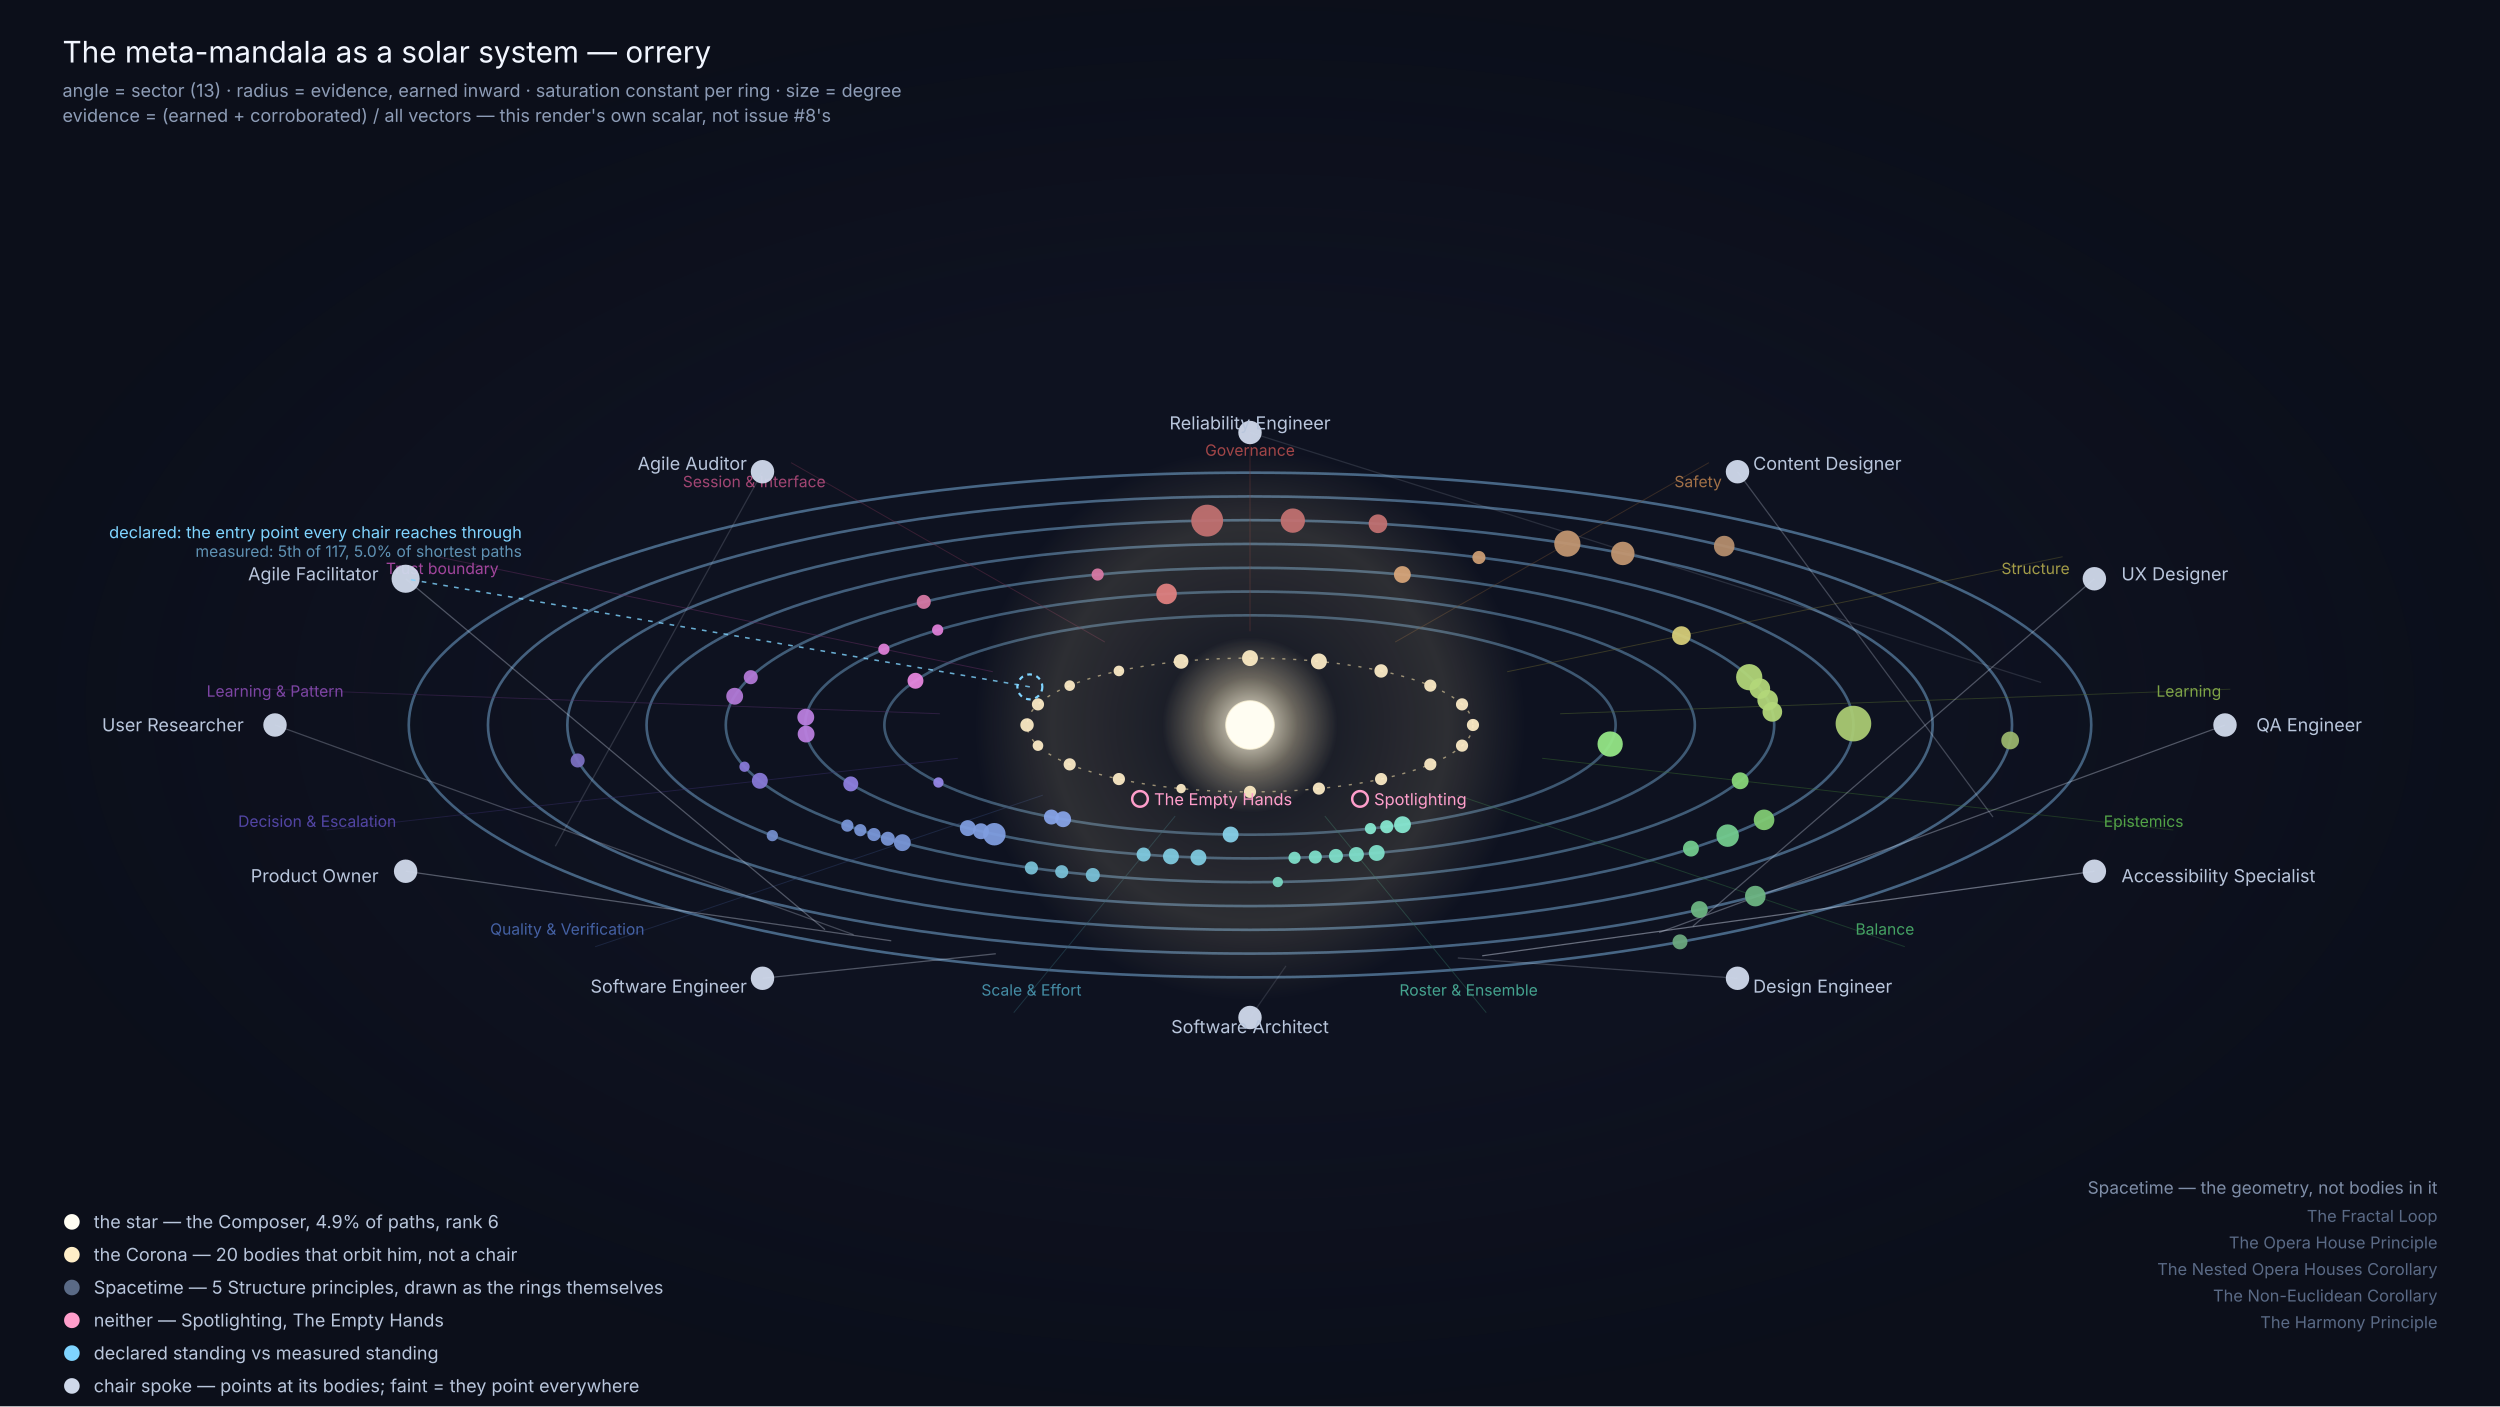
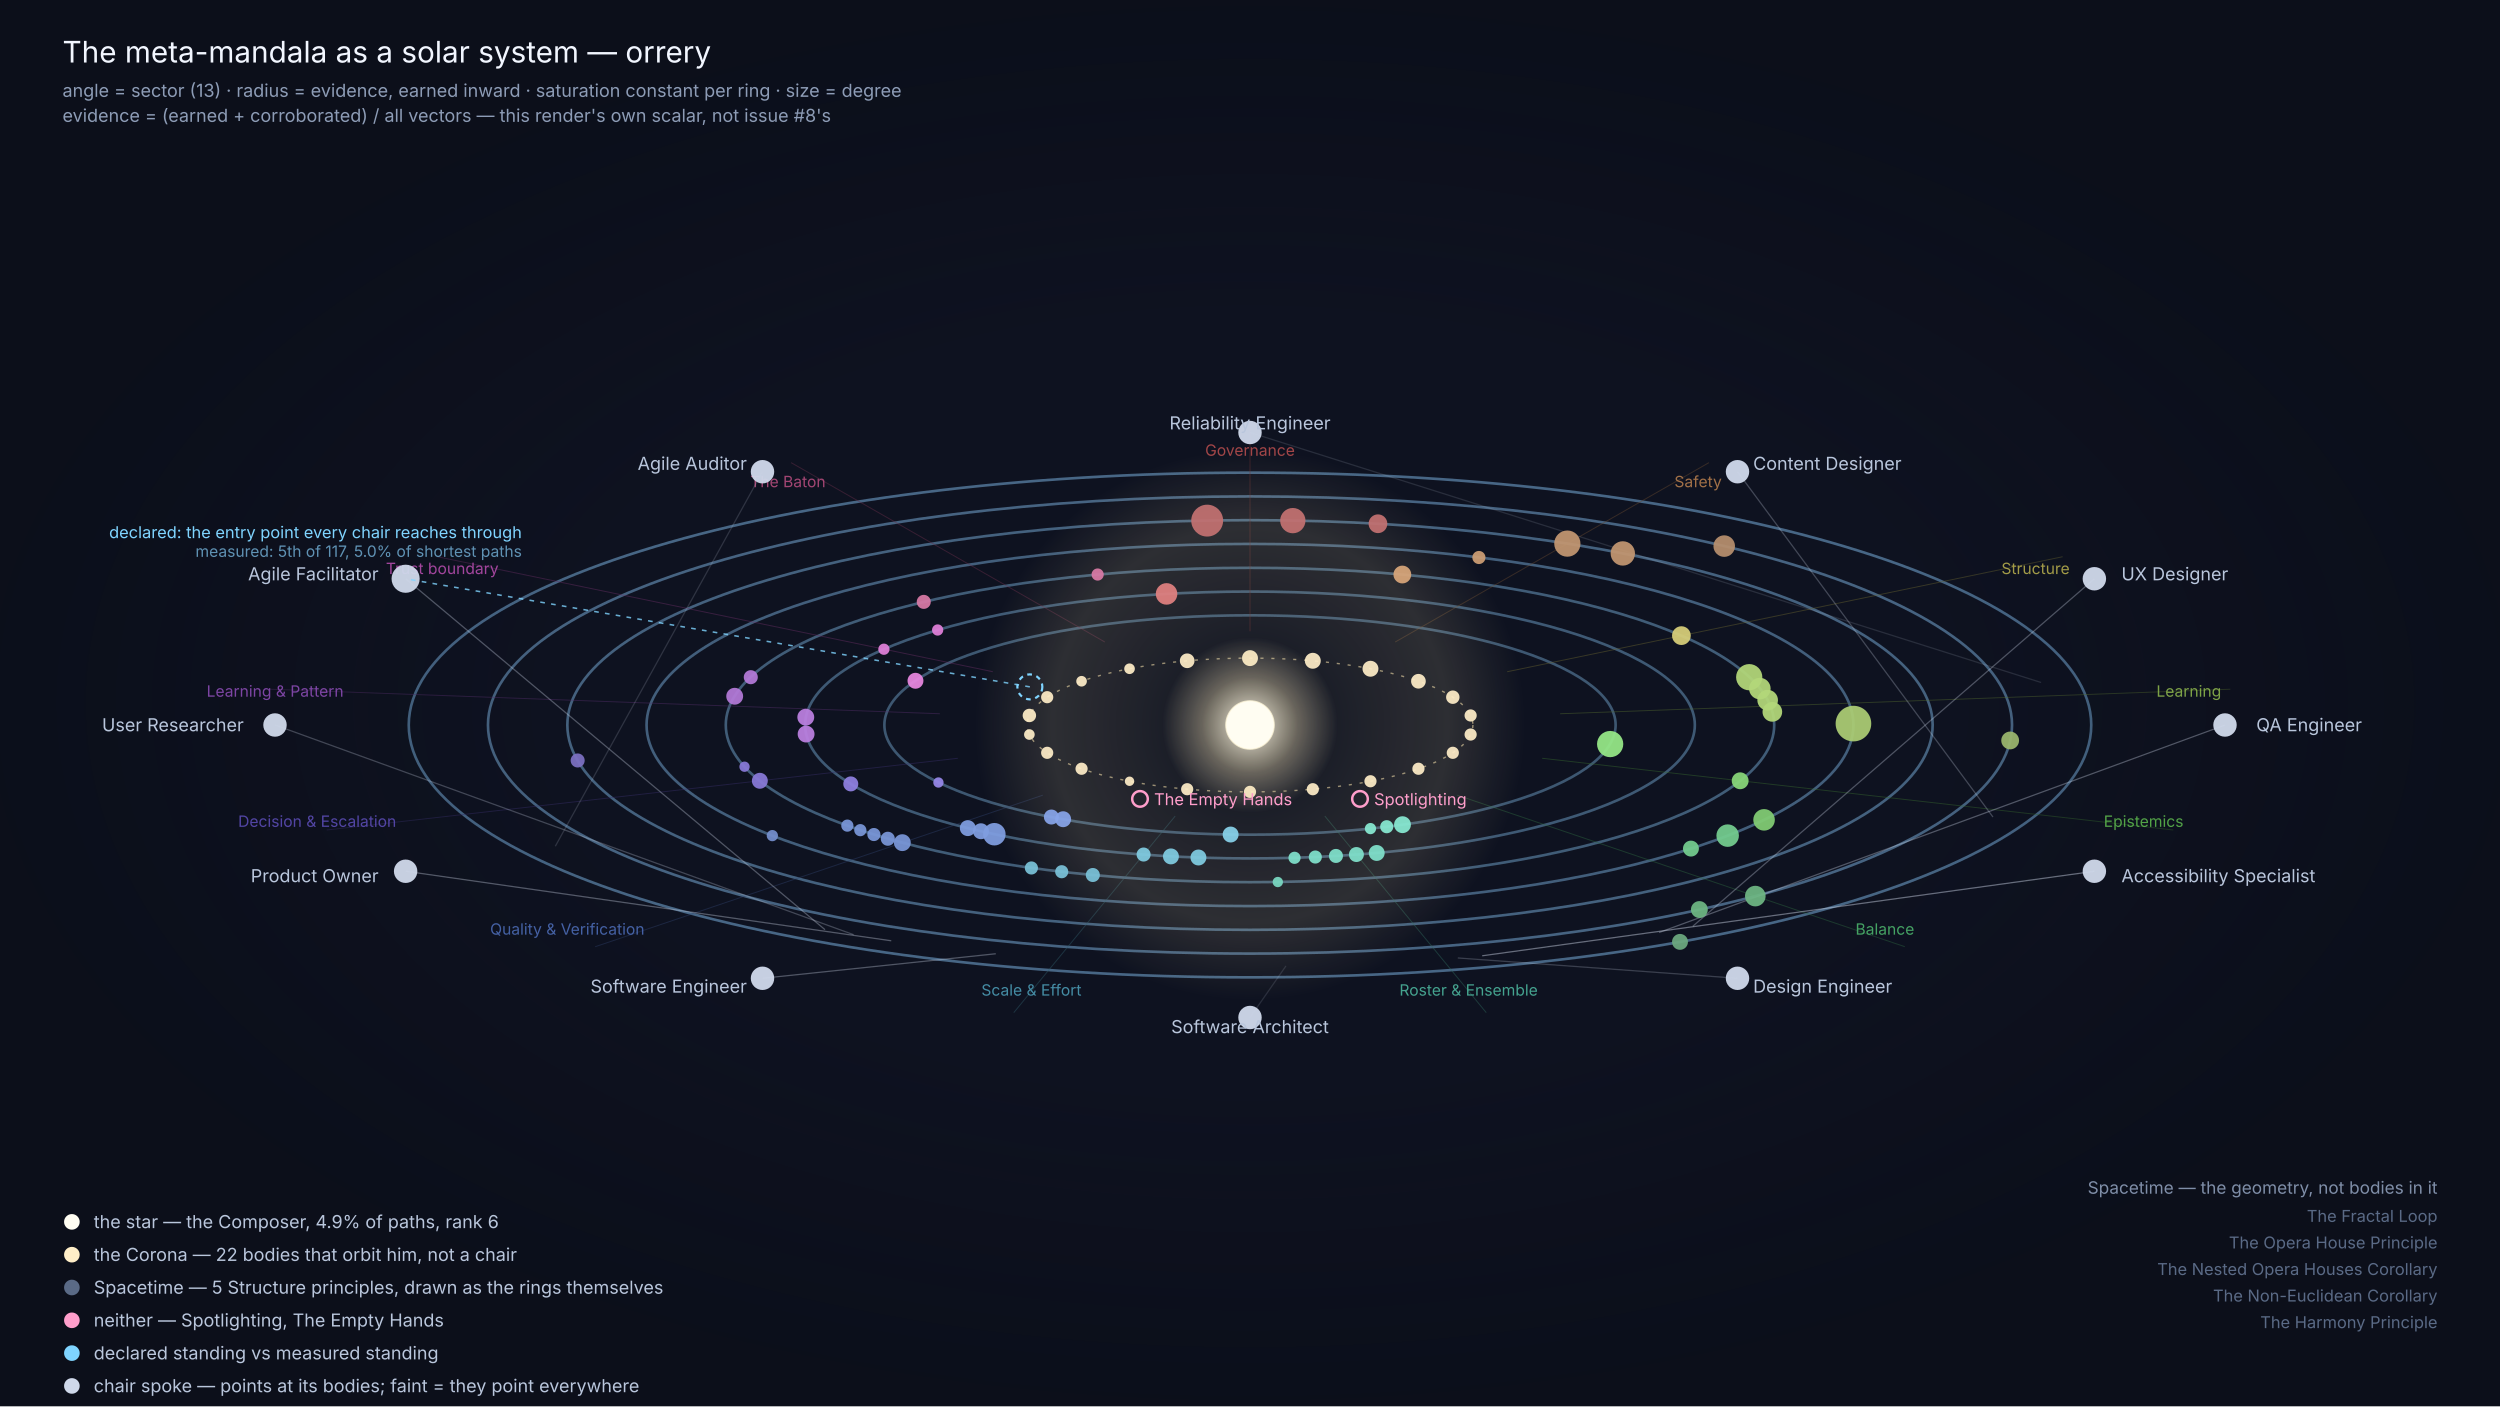
<svg xmlns="http://www.w3.org/2000/svg" width="1600" height="900" viewBox="0 0 1600 900" font-family="Inter, Helvetica, Arial, sans-serif">
  <defs>
    <radialGradient id="starGlow">
      <stop offset="0" stop-color="#fffdf4" stop-opacity=".95" />
      <stop offset=".55" stop-color="#ffeec0" stop-opacity=".35" />
      <stop offset="1" stop-color="#ffeec0" stop-opacity="0" />
    </radialGradient>
    <radialGradient id="coronaBand">
      <stop offset="0" stop-color="#ffe9b0" stop-opacity="0" />
      <stop offset=".72" stop-color="#ffe9b0" stop-opacity=".13" />
      <stop offset="1" stop-color="#ffe9b0" stop-opacity="0" />
    </radialGradient>
    <radialGradient id="vignette">
      <stop offset=".55" stop-color="#05070e" stop-opacity="0" />
      <stop offset="1" stop-color="#05070e" stop-opacity="0.3" />
    </radialGradient>
  </defs>
  <rect width="1600" height="900" fill="#0e1220" />
  <g id="spacetime">
    <ellipse cx="800" cy="464" rx="234.0" ry="70.2" fill="none" stroke="hsl(210 30% 34%)" stroke-width="1.7" />
    <ellipse cx="800" cy="464" rx="284.7" ry="85.4" fill="none" stroke="hsl(210 30% 35%)" stroke-width="1.7" />
    <ellipse cx="800" cy="464" rx="335.5" ry="100.6" fill="none" stroke="hsl(210 30% 36%)" stroke-width="1.7" />
    <ellipse cx="800" cy="464" rx="386.2" ry="115.9" fill="none" stroke="hsl(210 30% 37%)" stroke-width="1.7" />
    <ellipse cx="800" cy="464" rx="436.9" ry="131.1" fill="none" stroke="hsl(210 30% 38%)" stroke-width="1.7" />
    <ellipse cx="800" cy="464" rx="487.7" ry="146.3" fill="none" stroke="hsl(210 30% 39%)" stroke-width="1.7" />
    <ellipse cx="800" cy="464" rx="538.4" ry="161.5" fill="none" stroke="hsl(210 30% 40%)" stroke-width="1.7" />
    <line x1="800.0" y1="404.0" x2="800.0" y2="274.4" stroke="hsl(0 40% 30%)" stroke-width=".6" opacity=".45" />
    <line x1="892.9" y1="410.9" x2="1093.7" y2="296.1" stroke="hsl(28 40% 30%)" stroke-width=".6" opacity=".45" />
    <line x1="964.6" y1="429.9" x2="1320.1" y2="356.3" stroke="hsl(55 40% 30%)" stroke-width=".6" opacity=".45" />
    <line x1="998.5" y1="456.8" x2="1427.4" y2="441.1" stroke="hsl(83 40% 30%)" stroke-width=".6" opacity=".45" />
    <line x1="987.0" y1="485.3" x2="1390.9" y2="531.2" stroke="hsl(111 40% 30%)" stroke-width=".6" opacity=".45" />
    <line x1="932.6" y1="508.9" x2="1219.1" y2="605.9" stroke="hsl(138 40% 30%)" stroke-width=".6" opacity=".45" />
    <line x1="847.9" y1="522.3" x2="951.2" y2="648.1" stroke="hsl(166 40% 30%)" stroke-width=".6" opacity=".45" />
    <line x1="752.1" y1="522.3" x2="648.8" y2="648.1" stroke="hsl(194 40% 30%)" stroke-width=".6" opacity=".45" />
    <line x1="667.4" y1="508.9" x2="380.9" y2="605.9" stroke="hsl(222 40% 30%)" stroke-width=".6" opacity=".45" />
    <line x1="613.0" y1="485.3" x2="209.1" y2="531.2" stroke="hsl(249 40% 30%)" stroke-width=".6" opacity=".45" />
    <line x1="601.5" y1="456.8" x2="172.6" y2="441.1" stroke="hsl(277 40% 30%)" stroke-width=".6" opacity=".45" />
    <line x1="635.4" y1="429.9" x2="279.9" y2="356.3" stroke="hsl(305 40% 30%)" stroke-width=".6" opacity=".45" />
    <line x1="707.1" y1="410.9" x2="506.3" y2="296.1" stroke="hsl(332 40% 30%)" stroke-width=".6" opacity=".45" />
  </g>
  <rect width="1600" height="900" fill="url(#vignette)" />
  <g id="sectors">
    <text x="800.0" y="291.7" fill="hsl(0 45% 52%)" font-size="10" text-anchor="middle" opacity=".85">Governance</text>
    <text x="1071.6" y="311.8" fill="hsl(28 45% 52%)" font-size="10" text-anchor="start" opacity=".85">Safety</text>
    <text x="1280.9" y="367.4" fill="hsl(55 45% 52%)" font-size="10" text-anchor="start" opacity=".85">Structure</text>
    <text x="1380.1" y="445.9" fill="hsl(83 45% 52%)" font-size="10" text-anchor="start" opacity=".85">Learning</text>
    <text x="1346.4" y="529.2" fill="hsl(111 45% 52%)" font-size="10" text-anchor="start" opacity=".85">Epistemics</text>
    <text x="1187.5" y="598.2" fill="hsl(138 45% 52%)" font-size="10" text-anchor="start" opacity=".85">Balance</text>
    <text x="939.9" y="637.2" fill="hsl(166 45% 52%)" font-size="10" text-anchor="middle" opacity=".85">Roster &amp; Ensemble</text>
    <text x="660.1" y="637.2" fill="hsl(194 45% 52%)" font-size="10" text-anchor="middle" opacity=".85">Scale &amp; Effort</text>
    <text x="412.5" y="598.2" fill="hsl(222 45% 52%)" font-size="10" text-anchor="end" opacity=".85">Quality &amp; Verification</text>
    <text x="253.6" y="529.2" fill="hsl(249 45% 52%)" font-size="10" text-anchor="end" opacity=".85">Decision &amp; Escalation</text>
    <text x="219.9" y="445.9" fill="hsl(277 45% 52%)" font-size="10" text-anchor="end" opacity=".85">Learning &amp; Pattern</text>
    <text x="319.1" y="367.4" fill="hsl(305 45% 52%)" font-size="10" text-anchor="end" opacity=".85">Trust boundary</text>
-     <text x="528.4" y="311.8" fill="hsl(332 45% 52%)" font-size="10" text-anchor="end" opacity=".85">Session &amp; Interface</text>
+     <text x="528.4" y="311.8" fill="hsl(332 45% 52%)" font-size="10" text-anchor="end" opacity=".85">The Baton</text>
  </g>
  <circle cx="800" cy="464" r="176.683" fill="url(#coronaBand)" />
  <ellipse cx="800" cy="464" rx="142.683" ry="42.8" fill="none" stroke="#ffe9b0" stroke-width=".9" stroke-dasharray="2 5" opacity=".55" />
  <circle cx="800.0" cy="421.2" r="5.1" fill="#ffeec8" opacity=".92" />
-   <circle cx="844.1" cy="423.3" r="5.1" fill="#ffeec8" opacity=".92" />
-   <circle cx="883.9" cy="429.4" r="4.3" fill="#ffeec8" opacity=".92" />
-   <circle cx="915.4" cy="438.8" r="3.9" fill="#ffeec8" opacity=".92" />
-   <circle cx="935.7" cy="450.8" r="3.9" fill="#ffeec8" opacity=".92" />
-   <circle cx="942.7" cy="464.0" r="3.9" fill="#ffeec8" opacity=".92" />
-   <circle cx="935.7" cy="477.2" r="3.9" fill="#ffeec8" opacity=".92" />
-   <circle cx="915.4" cy="489.2" r="3.9" fill="#ffeec8" opacity=".92" />
-   <circle cx="883.9" cy="498.6" r="3.9" fill="#ffeec8" opacity=".92" />
-   <circle cx="844.1" cy="504.7" r="3.9" fill="#ffeec8" opacity=".92" />
+   <circle cx="840.2" cy="422.9" r="5.1" fill="#ffeec8" opacity=".92" />
+   <circle cx="877.1" cy="428.0" r="5.1" fill="#ffeec8" opacity=".92" />
+   <circle cx="907.8" cy="436.0" r="4.7" fill="#ffeec8" opacity=".92" />
+   <circle cx="929.8" cy="446.2" r="4.3" fill="#ffeec8" opacity=".92" />
+   <circle cx="941.2" cy="457.9" r="3.9" fill="#ffeec8" opacity=".92" />
+   <circle cx="941.2" cy="470.1" r="3.9" fill="#ffeec8" opacity=".92" />
+   <circle cx="929.8" cy="481.8" r="3.9" fill="#ffeec8" opacity=".92" />
+   <circle cx="907.8" cy="492.0" r="3.9" fill="#ffeec8" opacity=".92" />
+   <circle cx="877.1" cy="500.0" r="3.9" fill="#ffeec8" opacity=".92" />
+   <circle cx="840.2" cy="505.1" r="3.9" fill="#ffeec8" opacity=".92" />
  <circle cx="800.0" cy="506.8" r="3.9" fill="#ffeec8" opacity=".92" />
-   <circle cx="755.9" cy="504.7" r="3.0" fill="#ffeec8" opacity=".92" />
-   <circle cx="716.1" cy="498.6" r="3.9" fill="#ffeec8" opacity=".92" />
-   <circle cx="684.6" cy="489.2" r="3.9" fill="#ffeec8" opacity=".92" />
-   <circle cx="664.3" cy="477.2" r="3.4" fill="#ffeec8" opacity=".92" />
-   <circle cx="657.3" cy="464.0" r="4.3" fill="#ffeec8" opacity=".92" />
-   <circle cx="664.3" cy="450.8" r="3.9" fill="#ffeec8" opacity=".92" />
-   <circle cx="684.6" cy="438.8" r="3.4" fill="#ffeec8" opacity=".92" />
-   <circle cx="716.1" cy="429.4" r="3.4" fill="#ffeec8" opacity=".92" />
-   <circle cx="755.9" cy="423.3" r="4.7" fill="#ffeec8" opacity=".92" />
+   <circle cx="759.8" cy="505.1" r="3.9" fill="#ffeec8" opacity=".92" />
+   <circle cx="722.9" cy="500.0" r="3.0" fill="#ffeec8" opacity=".92" />
+   <circle cx="692.2" cy="492.0" r="3.9" fill="#ffeec8" opacity=".92" />
+   <circle cx="670.2" cy="481.8" r="3.9" fill="#ffeec8" opacity=".92" />
+   <circle cx="658.8" cy="470.1" r="3.4" fill="#ffeec8" opacity=".92" />
+   <circle cx="658.8" cy="457.9" r="4.3" fill="#ffeec8" opacity=".92" />
+   <circle cx="670.2" cy="446.2" r="3.9" fill="#ffeec8" opacity=".92" />
+   <circle cx="692.2" cy="436.0" r="3.4" fill="#ffeec8" opacity=".92" />
+   <circle cx="722.9" cy="428.0" r="3.4" fill="#ffeec8" opacity=".92" />
+   <circle cx="759.8" cy="422.9" r="4.7" fill="#ffeec8" opacity=".92" />
  <circle cx="800" cy="464" r="56" fill="url(#starGlow)" />
  <circle cx="800" cy="464" r="15.5" fill="#fffdf2" />
  <circle cx="800" cy="464" r="15.5" fill="none" stroke="#fff6d8" stroke-width=".8" opacity=".7" />
  <circle cx="259.6" cy="370.4" r="9" fill="#cfd8ea" opacity=".95" />
  <text x="242.3" y="371.4" fill="#b9c6dc" font-size="11.5" text-anchor="end">Agile Facilitator</text>
  <line x1="259.6" y1="370.4" x2="528.0" y2="595.0" stroke="#cfd8ea" stroke-width=".8" opacity="0.34" />
  <circle cx="488.0" cy="301.9" r="7.5" fill="#cfd8ea" opacity=".95" />
  <text x="478.0" y="300.7" fill="#b9c6dc" font-size="11.5" text-anchor="end">Agile Auditor</text>
  <line x1="488.0" y1="301.9" x2="355.4" y2="541.6" stroke="#cfd8ea" stroke-width=".8" opacity="0.17" />
  <circle cx="1424.0" cy="464.0" r="7.5" fill="#cfd8ea" opacity=".95" />
  <text x="1444.0" y="468.0" fill="#b9c6dc" font-size="11.5" text-anchor="start">QA Engineer</text>
  <line x1="1424.0" y1="464.0" x2="1061.8" y2="596.8" stroke="#cfd8ea" stroke-width=".8" opacity="0.35" />
  <circle cx="1340.4" cy="557.6" r="7.5" fill="#cfd8ea" opacity=".95" />
  <text x="1357.7" y="564.6" fill="#b9c6dc" font-size="11.5" text-anchor="start">Accessibility Specialist</text>
  <line x1="1340.4" y1="557.6" x2="948.6" y2="611.7" stroke="#cfd8ea" stroke-width=".8" opacity="0.46" />
  <circle cx="1340.4" cy="370.4" r="7.5" fill="#cfd8ea" opacity=".95" />
  <text x="1357.7" y="371.4" fill="#b9c6dc" font-size="11.5" text-anchor="start">UX Designer</text>
  <line x1="1340.4" y1="370.4" x2="1083.4" y2="592.8" stroke="#cfd8ea" stroke-width=".8" opacity="0.33" />
  <circle cx="1112.0" cy="301.9" r="7.5" fill="#cfd8ea" opacity=".95" />
  <text x="1122.0" y="300.7" fill="#b9c6dc" font-size="11.5" text-anchor="start">Content Designer</text>
  <line x1="1112.0" y1="301.9" x2="1275.5" y2="522.9" stroke="#cfd8ea" stroke-width=".8" opacity="0.27" />
  <circle cx="1112.0" cy="626.1" r="7.5" fill="#cfd8ea" opacity=".95" />
  <text x="1122.0" y="635.3" fill="#b9c6dc" font-size="11.5" text-anchor="start">Design Engineer</text>
  <line x1="1112.0" y1="626.1" x2="933.0" y2="613.1" stroke="#cfd8ea" stroke-width=".8" opacity="0.23" />
  <circle cx="259.6" cy="557.6" r="7.5" fill="#cfd8ea" opacity=".95" />
  <text x="242.3" y="564.6" fill="#b9c6dc" font-size="11.5" text-anchor="end">Product Owner</text>
  <line x1="259.6" y1="557.6" x2="570.4" y2="602.1" stroke="#cfd8ea" stroke-width=".8" opacity="0.36" />
  <circle cx="176.0" cy="464.0" r="7.5" fill="#cfd8ea" opacity=".95" />
  <text x="156.0" y="468.0" fill="#b9c6dc" font-size="11.5" text-anchor="end">User Researcher</text>
  <line x1="176.0" y1="464.0" x2="546.3" y2="598.2" stroke="#cfd8ea" stroke-width=".8" opacity="0.27" />
  <circle cx="488.0" cy="626.1" r="7.5" fill="#cfd8ea" opacity=".95" />
  <text x="478.0" y="635.3" fill="#b9c6dc" font-size="11.5" text-anchor="end">Software Engineer</text>
  <line x1="488.0" y1="626.1" x2="637.3" y2="610.4" stroke="#cfd8ea" stroke-width=".8" opacity="0.34" />
  <circle cx="800.0" cy="651.2" r="7.5" fill="#cfd8ea" opacity=".95" />
  <text x="800.0" y="661.2" fill="#b9c6dc" font-size="11.5" text-anchor="middle">Software Architect</text>
  <line x1="800.0" y1="651.2" x2="823.0" y2="618.2" stroke="#cfd8ea" stroke-width=".8" opacity="0.14" />
  <circle cx="800.0" cy="276.8" r="7.5" fill="#cfd8ea" opacity=".95" />
  <text x="800.0" y="274.8" fill="#b9c6dc" font-size="11.5" text-anchor="middle">Reliability Engineer</text>
  <line x1="800.0" y1="276.8" x2="1306.3" y2="436.8" stroke="#cfd8ea" stroke-width=".8" opacity="0.14" />
-   <circle cx="827.4" cy="333.2" r="7.8" fill="hsl(0 40% 60%)" opacity=".93" />
-   <circle cx="746.6" cy="380.1" r="6.6" fill="hsl(0 61% 69%)" opacity=".93" />
+   <circle cx="827.4" cy="333.2" r="8.1" fill="hsl(0 40% 60%)" opacity=".93" />
+   <circle cx="746.6" cy="380.1" r="6.9" fill="hsl(0 61% 69%)" opacity=".93" />
  <circle cx="881.9" cy="335.2" r="6.0" fill="hsl(0 40% 60%)" opacity=".93" />
  <circle cx="772.6" cy="333.2" r="10.2" fill="hsl(0 40% 60%)" opacity=".93" />
-   <circle cx="1103.5" cy="349.5" r="6.6" fill="hsl(28 33% 57%)" opacity=".93" />
-   <circle cx="897.5" cy="367.7" r="5.4" fill="hsl(28 54% 66%)" opacity=".93" />
-   <circle cx="1038.6" cy="354.2" r="7.5" fill="hsl(28 40% 60%)" opacity=".93" />
+   <circle cx="1103.5" cy="349.5" r="6.9" fill="hsl(28 33% 57%)" opacity=".93" />
+   <circle cx="897.5" cy="367.7" r="5.7" fill="hsl(28 54% 66%)" opacity=".93" />
+   <circle cx="1038.6" cy="354.2" r="7.8" fill="hsl(28 40% 60%)" opacity=".93" />
  <circle cx="1003.1" cy="347.9" r="8.4" fill="hsl(28 40% 60%)" opacity=".93" />
  <circle cx="946.5" cy="356.8" r="4.2" fill="hsl(28 47% 63%)" opacity=".93" />
  <circle cx="1076.1" cy="406.8" r="6.0" fill="hsl(55 54% 66%)" opacity=".93" />
-   <circle cx="1126.3" cy="440.7" r="6.6" fill="hsl(83 54% 66%)" opacity=".93" />
+   <circle cx="1126.3" cy="440.7" r="6.9" fill="hsl(83 54% 66%)" opacity=".93" />
  <circle cx="1134.3" cy="455.6" r="6.3" fill="hsl(83 54% 66%)" opacity=".93" />
  <circle cx="1186.2" cy="463.1" r="11.4" fill="hsl(83 47% 63%)" opacity=".93" />
  <circle cx="1119.5" cy="433.4" r="8.4" fill="hsl(83 54% 66%)" opacity=".93" />
  <circle cx="1286.5" cy="473.9" r="5.7" fill="hsl(83 33% 57%)" opacity=".93" />
  <circle cx="1131.3" cy="448.1" r="6.6" fill="hsl(83 54% 66%)" opacity=".93" />
  <circle cx="1113.7" cy="499.7" r="5.4" fill="hsl(111 54% 66%)" opacity=".93" />
-   <circle cx="1129.0" cy="524.7" r="6.6" fill="hsl(111 47% 63%)" opacity=".93" />
-   <circle cx="1030.5" cy="476.2" r="8.1" fill="hsl(111 68% 72%)" opacity=".93" />
+   <circle cx="1129.0" cy="524.7" r="6.9" fill="hsl(111 47% 63%)" opacity=".93" />
+   <circle cx="1030.5" cy="476.2" r="8.4" fill="hsl(111 68% 72%)" opacity=".93" />
  <circle cx="1105.7" cy="534.8" r="7.2" fill="hsl(138 47% 63%)" opacity=".93" />
  <circle cx="1082.2" cy="543.1" r="5.1" fill="hsl(138 47% 63%)" opacity=".93" />
  <circle cx="1087.6" cy="582.1" r="5.4" fill="hsl(138 33% 57%)" opacity=".93" />
  <circle cx="1123.4" cy="573.5" r="6.6" fill="hsl(138 33% 57%)" opacity=".93" />
-   <circle cx="1075.2" cy="602.8" r="4.8" fill="hsl(138 26% 54%)" opacity=".93" />
+   <circle cx="1075.2" cy="602.8" r="5.1" fill="hsl(138 26% 54%)" opacity=".93" />
  <circle cx="868.1" cy="546.9" r="4.8" fill="hsl(166 61% 69%)" opacity=".93" />
  <circle cx="897.6" cy="527.8" r="5.4" fill="hsl(166 68% 72%)" opacity=".93" />
  <circle cx="855.0" cy="547.8" r="4.5" fill="hsl(166 61% 69%)" opacity=".93" />
  <circle cx="817.8" cy="564.5" r="3.3" fill="hsl(166 54% 66%)" opacity=".93" />
  <circle cx="881.1" cy="545.9" r="5.1" fill="hsl(166 61% 69%)" opacity=".93" />
  <circle cx="887.5" cy="529.1" r="4.2" fill="hsl(166 68% 72%)" opacity=".93" />
  <circle cx="877.1" cy="530.3" r="3.6" fill="hsl(166 68% 72%)" opacity=".93" />
  <circle cx="841.8" cy="548.5" r="4.2" fill="hsl(166 61% 69%)" opacity=".93" />
  <circle cx="828.5" cy="549.0" r="3.9" fill="hsl(166 61% 69%)" opacity=".93" />
  <circle cx="767.0" cy="548.8" r="5.1" fill="hsl(194 61% 69%)" opacity=".93" />
  <circle cx="787.6" cy="534.1" r="5.1" fill="hsl(194 68% 72%)" opacity=".93" />
  <circle cx="699.4" cy="560.0" r="4.5" fill="hsl(194 54% 66%)" opacity=".93" />
  <circle cx="731.9" cy="546.9" r="4.5" fill="hsl(194 61% 69%)" opacity=".93" />
  <circle cx="749.4" cy="548.1" r="5.1" fill="hsl(194 61% 69%)" opacity=".93" />
  <circle cx="679.5" cy="557.9" r="4.2" fill="hsl(194 54% 66%)" opacity=".93" />
  <circle cx="660.1" cy="555.5" r="4.2" fill="hsl(194 54% 66%)" opacity=".93" />
  <circle cx="627.8" cy="532.0" r="5.1" fill="hsl(222 61% 69%)" opacity=".93" />
  <circle cx="636.4" cy="533.9" r="7.2" fill="hsl(222 61% 69%)" opacity=".93" />
  <circle cx="577.5" cy="539.3" r="5.4" fill="hsl(222 54% 66%)" opacity=".93" />
  <circle cx="568.2" cy="536.8" r="4.5" fill="hsl(222 54% 66%)" opacity=".93" />
  <circle cx="550.6" cy="531.3" r="3.9" fill="hsl(222 54% 66%)" opacity=".93" />
  <circle cx="680.4" cy="524.3" r="5.1" fill="hsl(222 68% 72%)" opacity=".93" />
  <circle cx="494.3" cy="534.8" r="3.6" fill="hsl(222 47% 63%)" opacity=".93" />
  <circle cx="619.4" cy="530.0" r="5.1" fill="hsl(222 61% 69%)" opacity=".93" />
  <circle cx="672.9" cy="522.9" r="4.8" fill="hsl(222 68% 72%)" opacity=".93" />
  <circle cx="542.3" cy="528.4" r="3.9" fill="hsl(222 54% 66%)" opacity=".93" />
  <circle cx="559.3" cy="534.1" r="4.2" fill="hsl(222 54% 66%)" opacity=".93" />
  <circle cx="369.7" cy="486.7" r="4.5" fill="hsl(249 40% 60%)" opacity=".93" />
  <circle cx="600.6" cy="500.8" r="3.3" fill="hsl(249 68% 72%)" opacity=".93" />
  <circle cx="486.3" cy="499.7" r="5.1" fill="hsl(249 54% 66%)" opacity=".93" />
  <circle cx="544.5" cy="501.7" r="4.8" fill="hsl(249 61% 69%)" opacity=".93" />
  <circle cx="476.5" cy="490.7" r="3.3" fill="hsl(249 54% 66%)" opacity=".93" />
  <circle cx="480.5" cy="433.4" r="4.5" fill="hsl(277 54% 66%)" opacity=".93" />
  <circle cx="470.2" cy="445.6" r="5.4" fill="hsl(277 54% 66%)" opacity=".93" />
  <circle cx="515.9" cy="469.8" r="5.4" fill="hsl(277 61% 69%)" opacity=".93" />
  <circle cx="515.7" cy="459.0" r="5.4" fill="hsl(277 61% 69%)" opacity=".93" />
  <circle cx="565.7" cy="415.5" r="3.6" fill="hsl(305 61% 69%)" opacity=".93" />
  <circle cx="585.9" cy="435.7" r="5.1" fill="hsl(305 68% 72%)" opacity=".93" />
  <circle cx="600.1" cy="403.2" r="3.6" fill="hsl(305 61% 69%)" opacity=".93" />
  <circle cx="591.2" cy="385.2" r="4.5" fill="hsl(332 54% 66%)" opacity=".93" />
  <circle cx="702.5" cy="367.7" r="3.9" fill="hsl(332 54% 66%)" opacity=".93" />
  <circle cx="870.4" cy="511.3" r="5" fill="none" stroke="#ff9ecb" stroke-width="1.6" />
  <text x="879.4" y="515.3" fill="#ff9ecb" font-size="10.5">Spotlighting</text>
  <circle cx="729.6" cy="511.3" r="5" fill="none" stroke="#ff9ecb" stroke-width="1.6" />
  <text x="738.6" y="515.3" fill="#ff9ecb" font-size="10.5">The Empty Hands</text>
  <line x1="659.1" y1="439.6" x2="259.6" y2="370.4" stroke="#7fd4ff" stroke-width="1" stroke-dasharray="3 4" opacity=".8" />
  <circle cx="659.1" cy="439.6" r="8" fill="none" stroke="#7fd4ff" stroke-width="1.4" stroke-dasharray="3 3" />
  <text x="334.0" y="344.4" fill="#7fd4ff" font-size="10.5" text-anchor="end">declared: the entry point every chair reaches through</text>
  <text x="334.0" y="356.4" fill="#5f92b4" font-size="10" text-anchor="end">measured: 5th of 117, 5.0% of shortest paths</text>
  <text x="40" y="40" fill="#f2f6ff" font-size="19">The meta-mandala as a solar system — orrery</text>
  <text x="40" y="62" fill="#8d9cb6" font-size="11.5">angle = sector (13) · radius = evidence, earned inward · saturation constant per ring · size = degree</text>
  <text x="40" y="78" fill="#8d9cb6" font-size="11.5">evidence = (earned + corroborated) / all vectors — this render's own scalar, not issue #8's</text>
  <circle cx="46" cy="782" r="5" fill="#fffdf2" />
  <text x="60" y="786" fill="#b9c6dc" font-size="11.5">the star — the Composer, 4.9% of paths, rank 6</text>
  <circle cx="46" cy="803" r="5" fill="#ffeec8" />
-   <text x="60" y="807" fill="#b9c6dc" font-size="11.5">the Corona — 20 bodies that orbit him, not a chair</text>
+   <text x="60" y="807" fill="#b9c6dc" font-size="11.5">the Corona — 22 bodies that orbit him, not a chair</text>
  <circle cx="46" cy="824" r="5" fill="#5a6a86" />
  <text x="60" y="828" fill="#b9c6dc" font-size="11.5">Spacetime — 5 Structure principles, drawn as the rings themselves</text>
  <circle cx="46" cy="845" r="5" fill="#ff9ecb" />
  <text x="60" y="849" fill="#b9c6dc" font-size="11.5">neither — Spotlighting, The Empty Hands</text>
  <circle cx="46" cy="866" r="5" fill="#7fd4ff" />
  <text x="60" y="870" fill="#b9c6dc" font-size="11.5">declared standing vs measured standing</text>
  <circle cx="46" cy="887" r="5" fill="#cfd8ea" />
  <text x="60" y="891" fill="#b9c6dc" font-size="11.5">chair spoke — points at its bodies; faint = they point everywhere</text>
  <text x="1560" y="782" fill="#5a6a86" font-size="10.5" text-anchor="end">The Fractal Loop</text>
  <text x="1560" y="799" fill="#5a6a86" font-size="10.5" text-anchor="end">The Opera House Principle</text>
  <text x="1560" y="816" fill="#5a6a86" font-size="10.5" text-anchor="end">The Nested Opera Houses Corollary</text>
  <text x="1560" y="833" fill="#5a6a86" font-size="10.5" text-anchor="end">The Non-Euclidean Corollary</text>
  <text x="1560" y="850" fill="#5a6a86" font-size="10.5" text-anchor="end">The Harmony Principle</text>
  <text x="1560" y="764" fill="#7f8ea8" font-size="11" text-anchor="end">Spacetime — the geometry, not bodies in it</text>
</svg>
